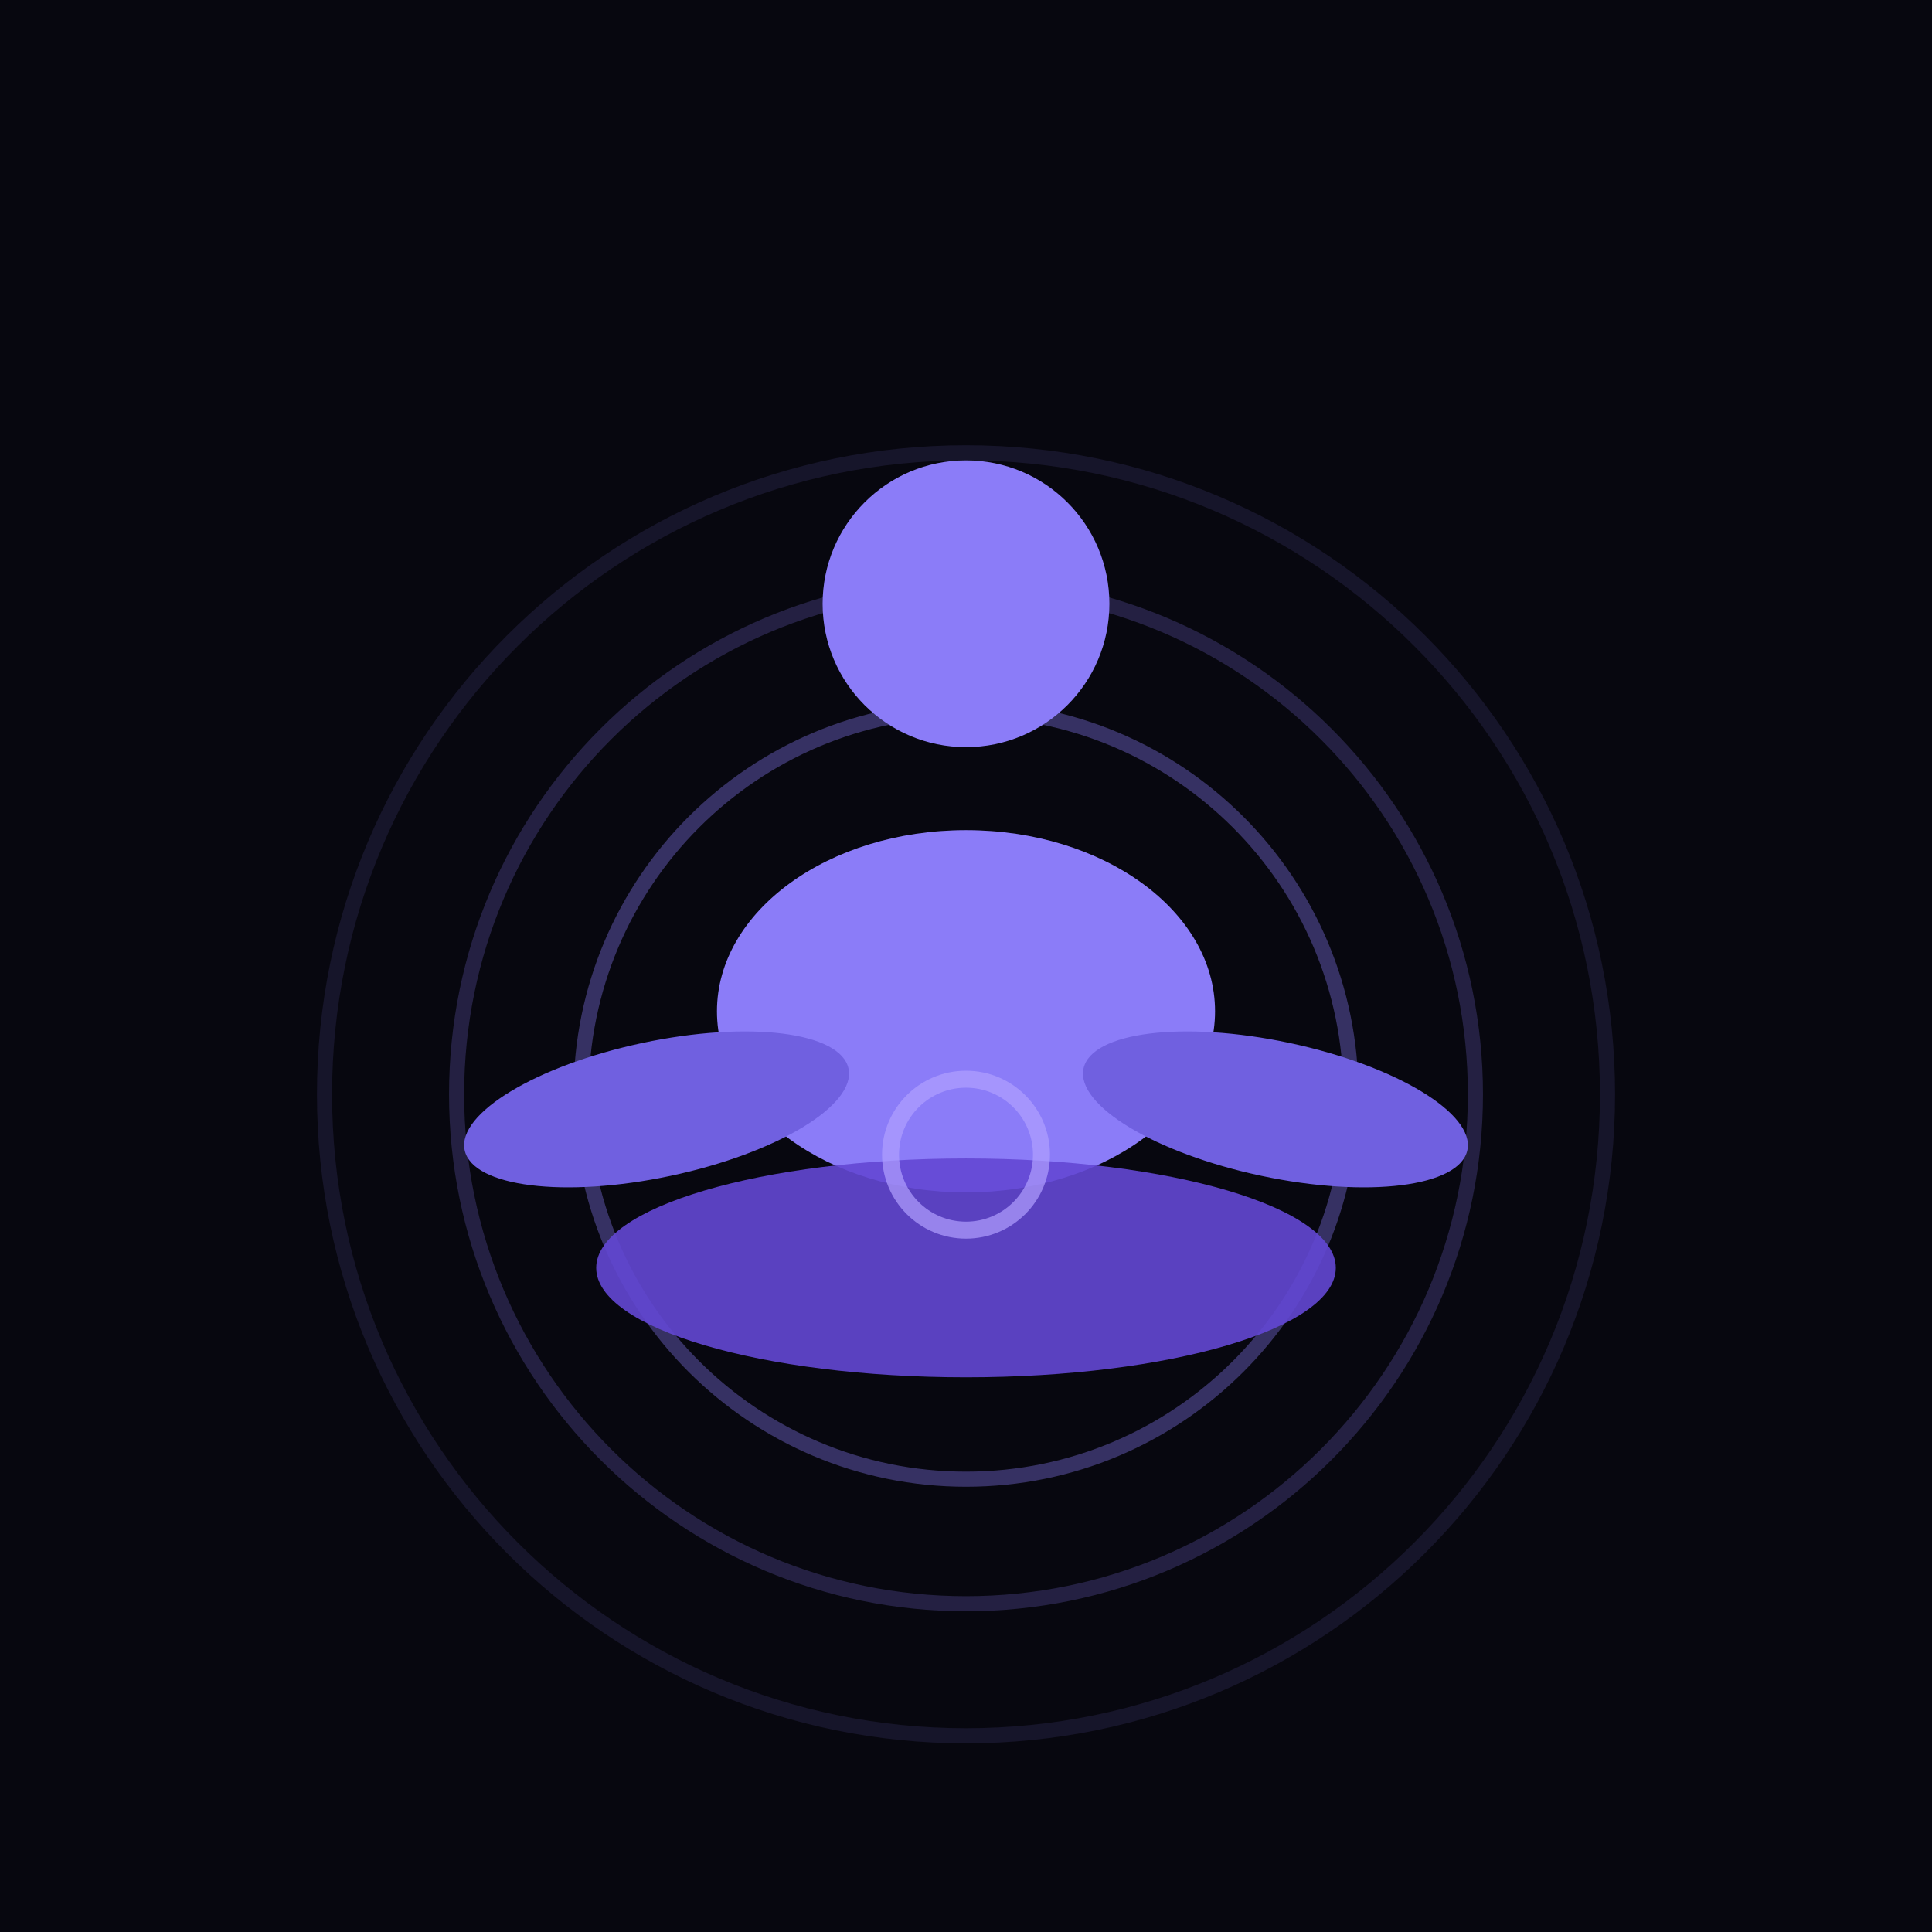
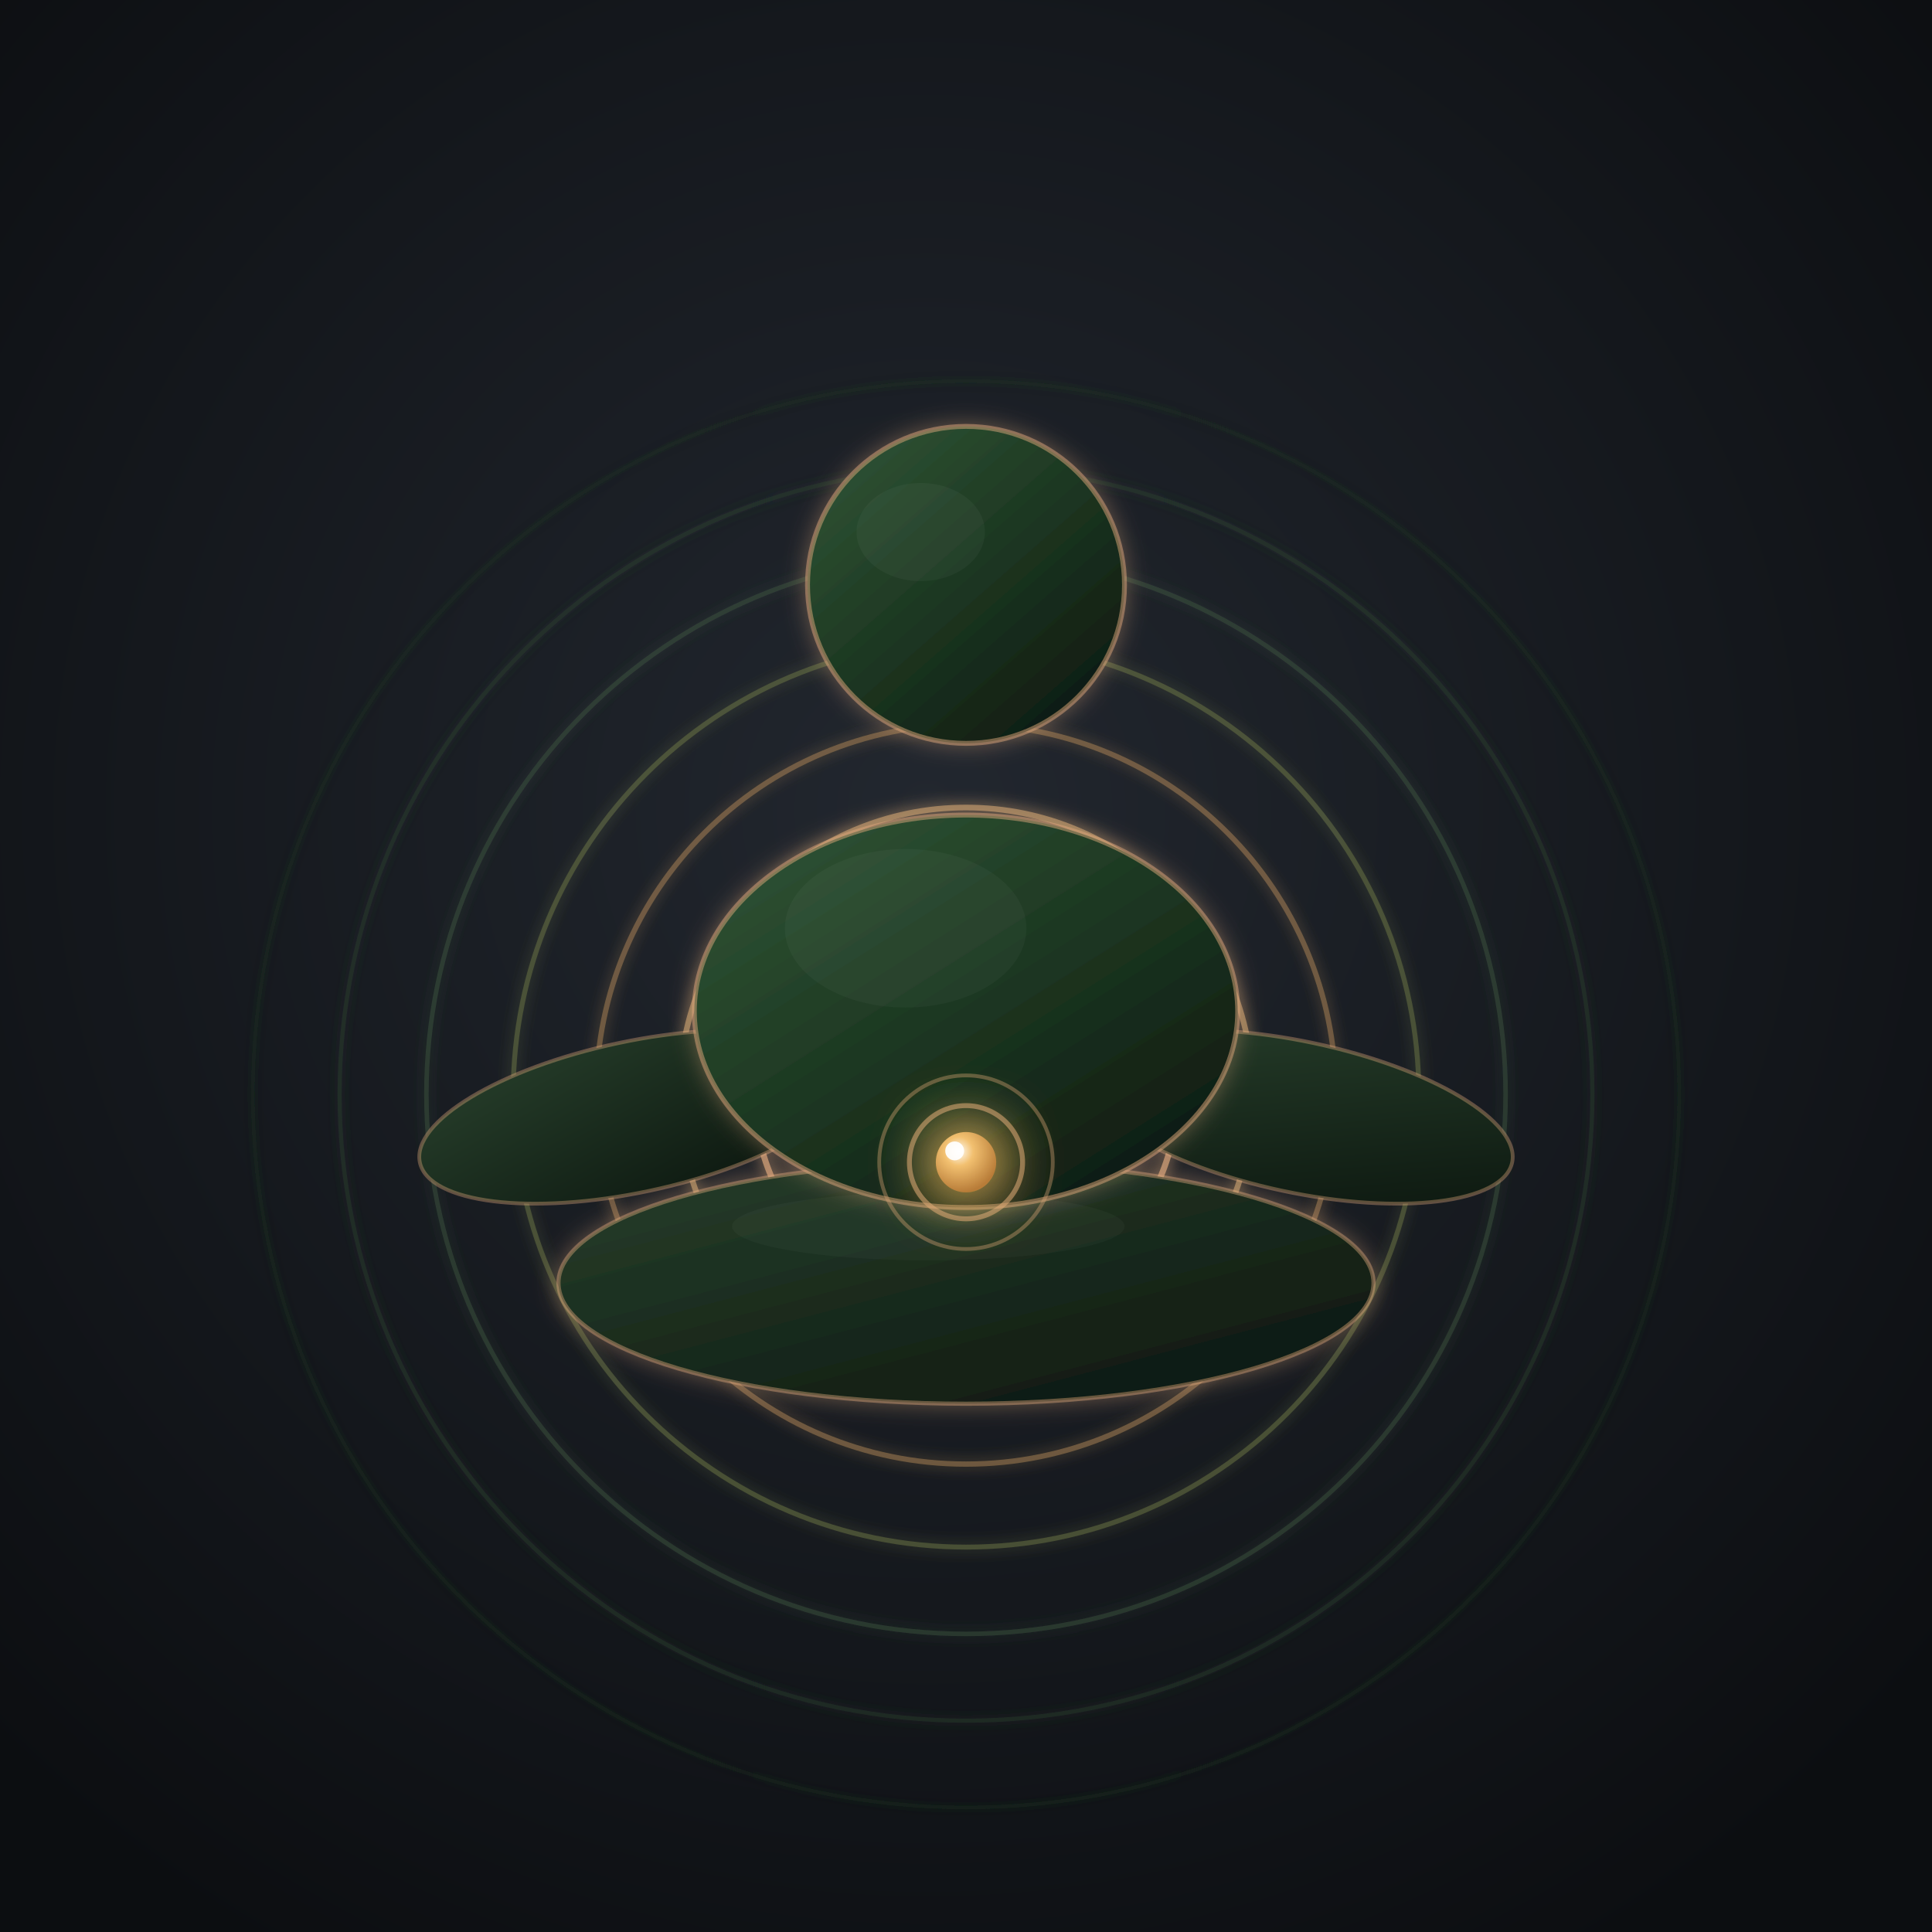
<svg xmlns="http://www.w3.org/2000/svg" viewBox="0 0 512 512">
-   <rect width="512" height="512" fill="#07070f" />
-   <circle cx="256" cy="290" r="170" fill="none" stroke="#8b7cf8" stroke-width="4" opacity="0.12" />
-   <circle cx="256" cy="290" r="135" fill="none" stroke="#8b7cf8" stroke-width="4" opacity="0.22" />
-   <circle cx="256" cy="290" r="102" fill="none" stroke="#8b7cf8" stroke-width="4" opacity="0.36" />
-   <circle cx="256" cy="160" r="38" fill="#8b7cf8" />
-   <ellipse cx="256" cy="268" rx="66" ry="48" fill="#8b7cf8" />
-   <ellipse cx="174" cy="294" rx="52" ry="18" fill="#7060e0" transform="rotate(-12 174 294)" />
-   <ellipse cx="338" cy="294" rx="52" ry="18" fill="#7060e0" transform="rotate(12 338 294)" />
-   <ellipse cx="256" cy="336" rx="98" ry="29" fill="#6347d4" opacity="0.9" />
-   <circle cx="256" cy="306" r="20" fill="none" stroke="#b0a0ff" stroke-width="4.5" opacity="0.7" />
+   <defs>
+     <radialGradient id="bgM" cx="48%" cy="42%" r="68%">
+       <stop offset="0%" stop-color="#22272F" />
+       <stop offset="100%" stop-color="#0C0E11" />
+     </radialGradient>
+     <linearGradient id="figBodyM" x1="15%" y1="10%" x2="85%" y2="90%">
+       <stop offset="0%" stop-color="#2D5032" />
+       <stop offset="50%" stop-color="#1C3621" />
+       <stop offset="100%" stop-color="#0F1C12" />
+     </linearGradient>
+     <linearGradient id="figFlatM" x1="10%" y1="5%" x2="90%" y2="95%">
+       <stop offset="0%" stop-color="#253C29" />
+       <stop offset="100%" stop-color="#0D1810" />
+     </linearGradient>
+     <radialGradient id="chakraFillM" cx="38%" cy="32%" r="68%">
+       <stop offset="0%" stop-color="#FFFCF5" />
+       <stop offset="35%" stop-color="#F2C070" />
+       <stop offset="100%" stop-color="#B87C38" />
+     </radialGradient>
+     <filter id="ringGlowM" x="-6%" y="-6%" width="112%" height="112%">
+       <feGaussianBlur in="SourceGraphic" stdDeviation="1.8" result="b" />
+       <feMerge>
+         <feMergeNode in="b" />
+         <feMergeNode in="SourceGraphic" />
+       </feMerge>
+     </filter>
+     <filter id="chakraGlowM" x="-180%" y="-180%" width="460%" height="460%">
+       <feGaussianBlur in="SourceAlpha" stdDeviation="8" result="b" />
+       <feFlood flood-color="#F5C060" flood-opacity="0.9" result="c" />
+       <feComposite in="c" in2="b" operator="in" result="g" />
+       <feMerge>
+         <feMergeNode in="g" />
+         <feMergeNode in="g" />
+         <feMergeNode in="SourceGraphic" />
+       </feMerge>
+     </filter>
+     <filter id="edgeGlowM" x="-20%" y="-20%" width="140%" height="140%">
+       <feGaussianBlur in="SourceAlpha" stdDeviation="3" result="b" />
+       <feFlood flood-color="#DDA77B" flood-opacity="0.45" result="c" />
+       <feComposite in="c" in2="b" operator="in" result="g" />
+       <feMerge>
+         <feMergeNode in="g" />
+         <feMergeNode in="SourceGraphic" />
+       </feMerge>
+     </filter>
+   </defs>
+   <rect width="512" height="512" fill="url(#bgM)" />
+   <g filter="url(#ringGlowM)">
+     <circle cx="256" cy="290" r="56" fill="none" stroke="#DDA77B" stroke-width="1.6" opacity="0.68" />
+     <circle cx="256" cy="290" r="76" fill="none" stroke="#CFA570" stroke-width="1.5" opacity="0.60" />
+     <circle cx="256" cy="290" r="98" fill="none" stroke="#A88254" stroke-width="1.4" opacity="0.52" />
+     <circle cx="256" cy="290" r="120" fill="none" stroke="#79834A" stroke-width="1.3" opacity="0.44" />
+     <circle cx="256" cy="290" r="143" fill="none" stroke="#476548" stroke-width="1.2" opacity="0.37" />
+     <circle cx="256" cy="290" r="166" fill="none" stroke="#2C4E32" stroke-width="1.1" opacity="0.30" />
+     <circle cx="256" cy="290" r="189" fill="none" stroke="#1B3820" stroke-width="1.0" opacity="0.23" />
+   </g>
+   <ellipse cx="256" cy="340" rx="108" ry="32" fill="url(#figFlatM)" stroke="#DDA77B" stroke-width="1.1" stroke-opacity="0.42" filter="url(#edgeGlowM)" />
+   <ellipse cx="246" cy="325" rx="52" ry="9" fill="white" opacity="0.028" />
+   <ellipse cx="168" cy="296" rx="58" ry="20" fill="url(#figFlatM)" stroke="#DDA77B" stroke-width="1" stroke-opacity="0.38" transform="rotate(-12 168 296)" />
+   <ellipse cx="344" cy="296" rx="58" ry="20" fill="url(#figFlatM)" stroke="#DDA77B" stroke-width="1" stroke-opacity="0.38" transform="rotate(12 344 296)" />
+   <ellipse cx="256" cy="268" rx="72" ry="52" fill="url(#figBodyM)" stroke="#DDA77B" stroke-width="1.3" stroke-opacity="0.50" filter="url(#edgeGlowM)" />
+   <ellipse cx="240" cy="246" rx="32" ry="21" fill="white" opacity="0.032" />
+   <circle cx="256" cy="155" r="42" fill="url(#figBodyM)" stroke="#DDA77B" stroke-width="1.3" stroke-opacity="0.50" filter="url(#edgeGlowM)" />
+   <ellipse cx="244" cy="141" rx="17" ry="13" fill="white" opacity="0.038" />
+   <circle cx="256" cy="308" r="23" fill="none" stroke="#DDA77B" stroke-width="1.0" stroke-opacity="0.38" />
+   <circle cx="256" cy="308" r="15" fill="none" stroke="#DDA77B" stroke-width="1.3" stroke-opacity="0.55" />
+   <circle cx="256" cy="308" r="8" fill="url(#chakraFillM)" filter="url(#chakraGlowM)" />
+   <circle cx="253" cy="305" r="2.5" fill="white" opacity="0.92" />
</svg>
